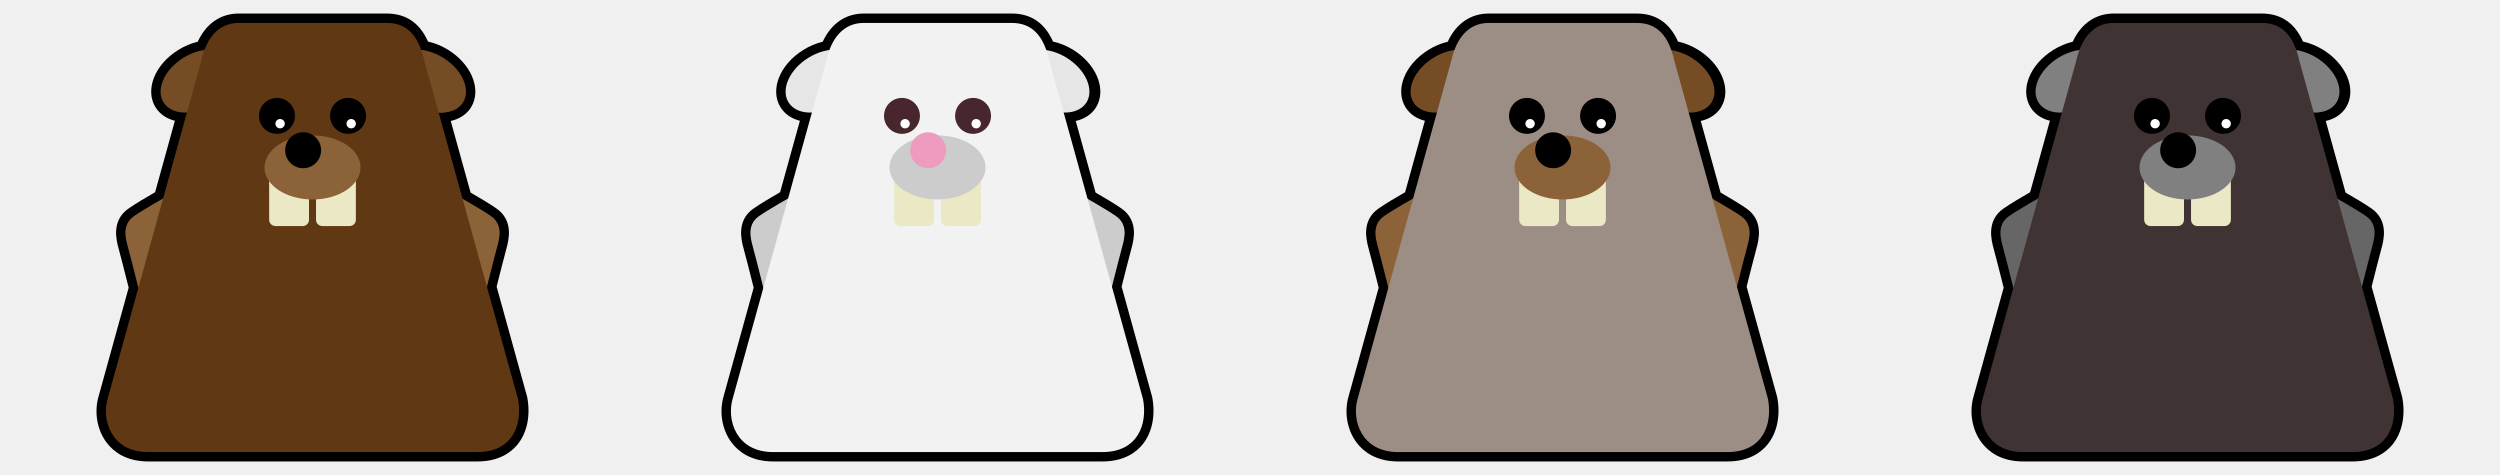
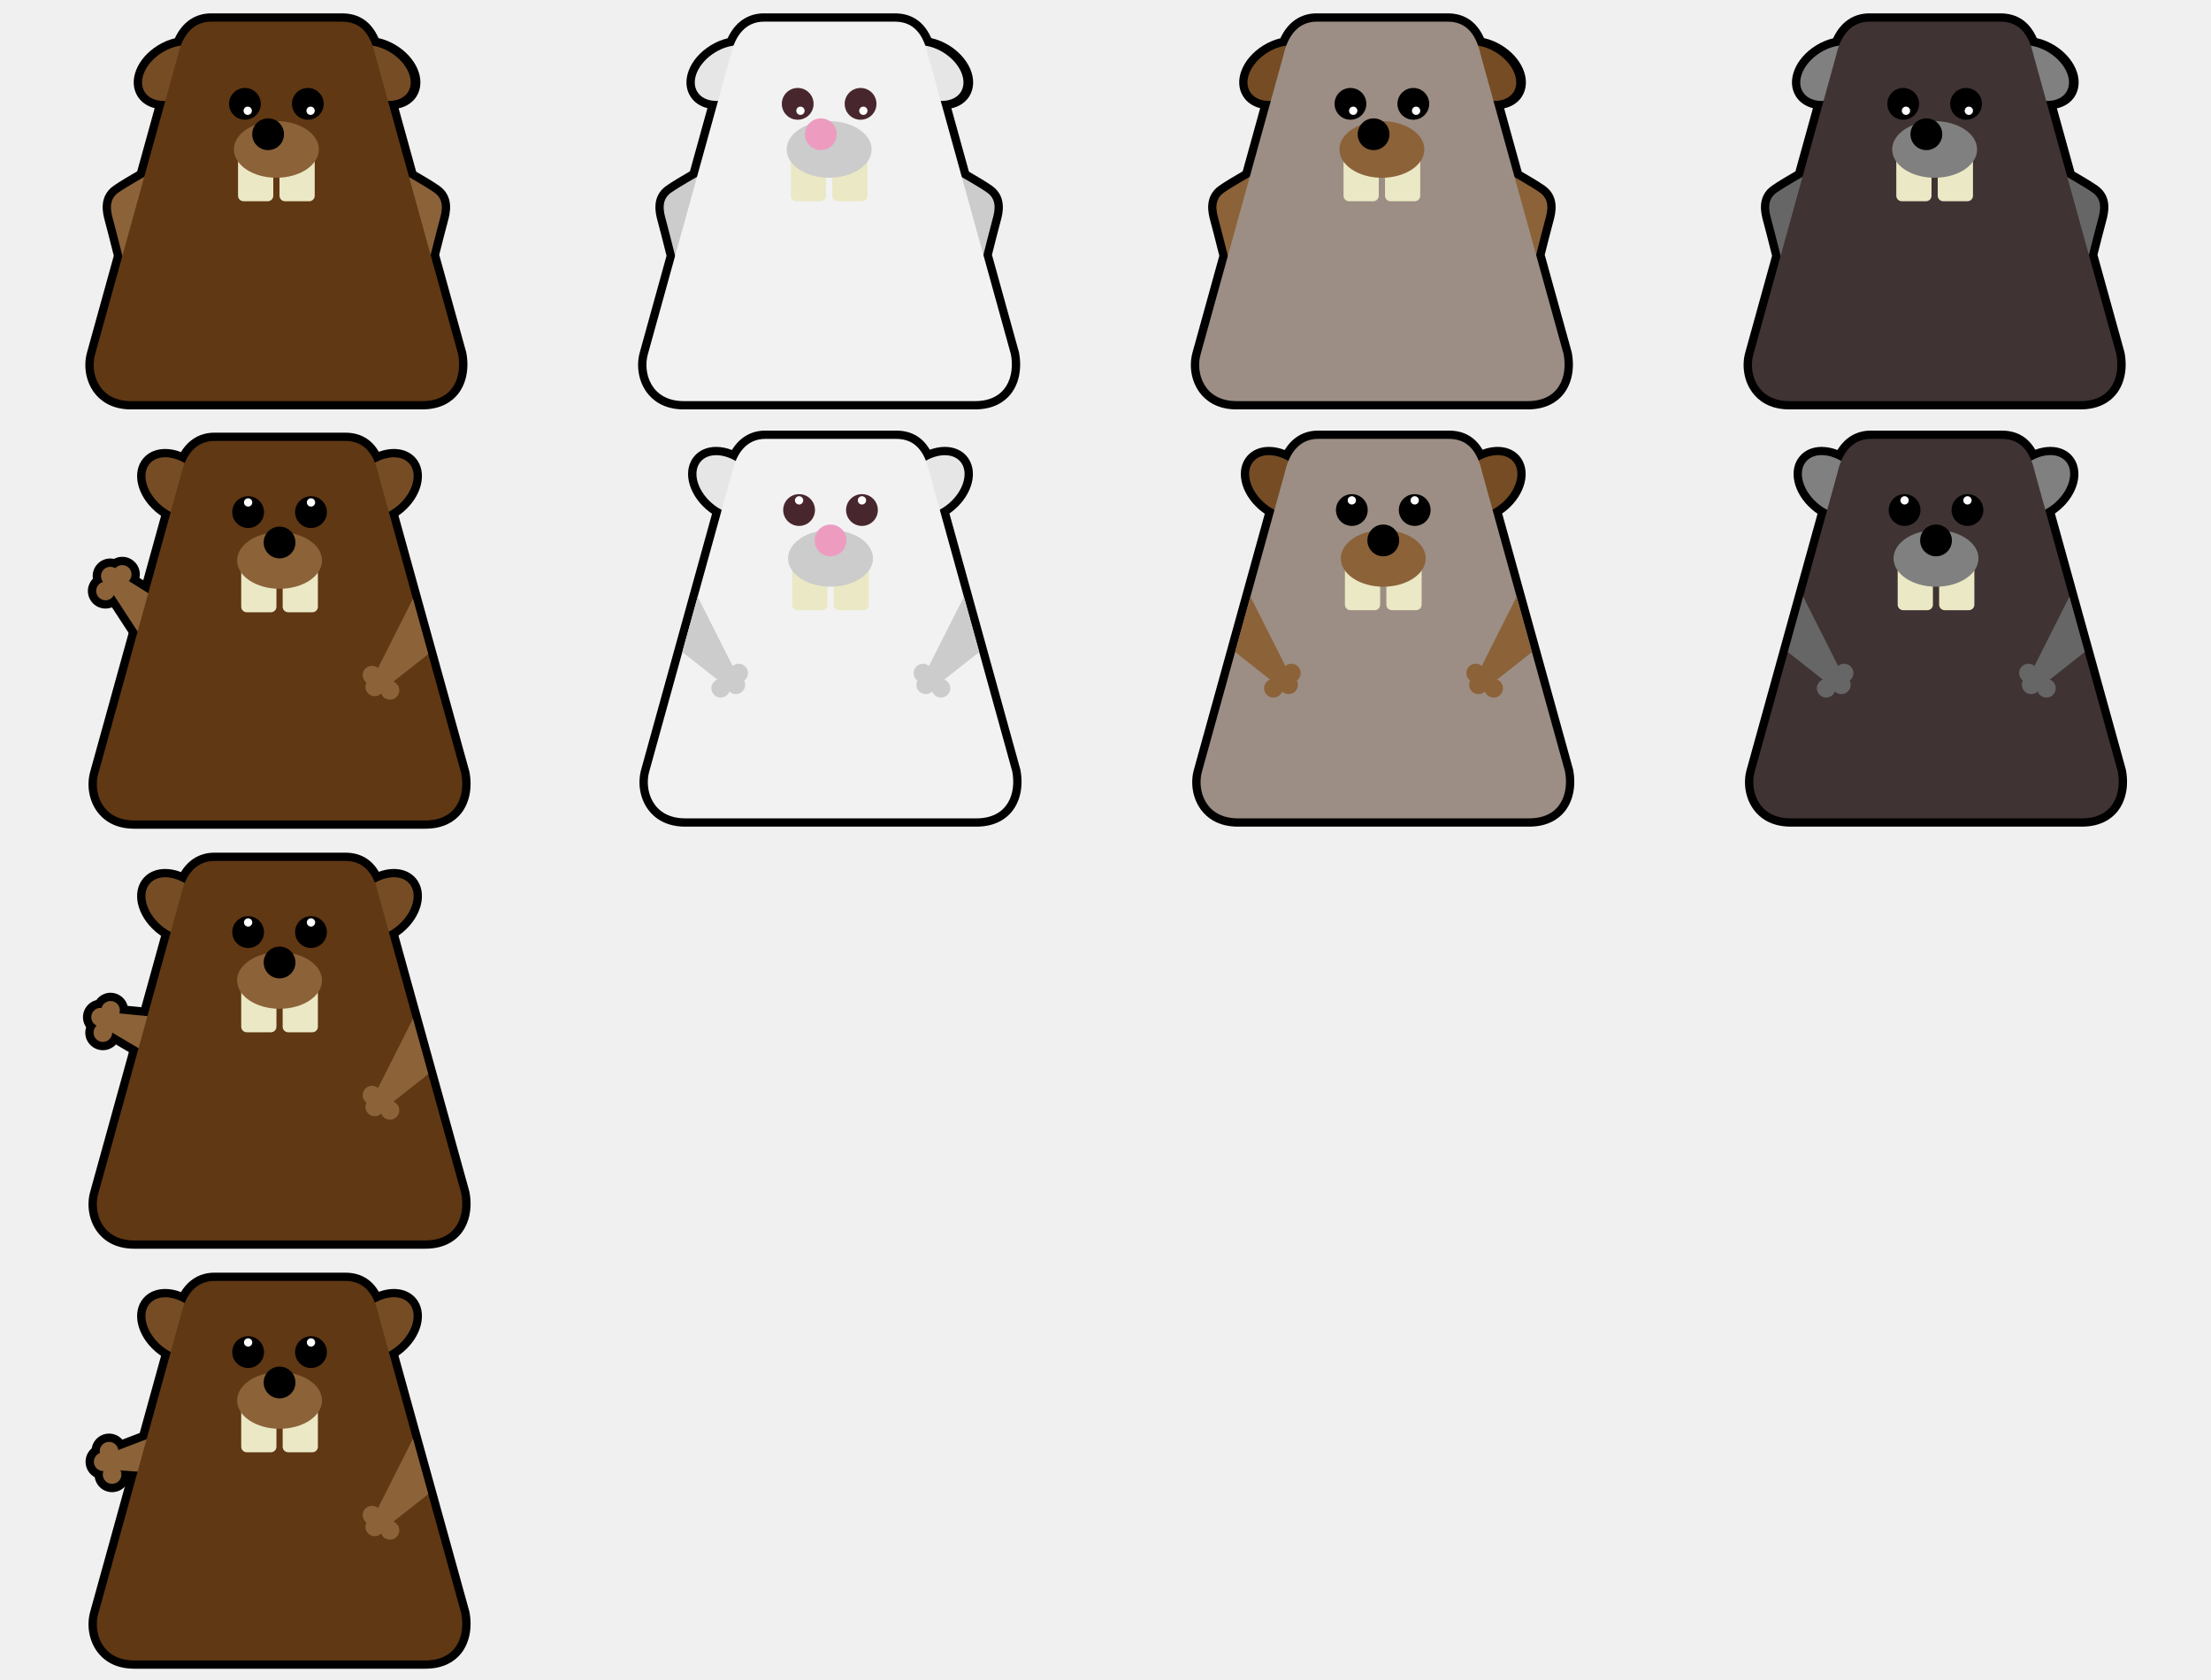
- <svg xmlns="http://www.w3.org/2000/svg" version="1.0" x="0px" y="0px" width="800px" height="152px" viewBox="0 0 800 152" enable-background="new 0 0 800 152" xml:space="preserve">
-   <g id="Layer_2" display="none">
-     <rect x="200" display="inline" fill="#00A27B" width="200" height="152" />
-     <rect x="400" display="inline" fill="#FF45B2" width="200" height="152" />
-     <rect x="600" display="inline" fill="#E7DB00" width="200" height="152" />
-     <rect display="inline" fill="#2E81FF" width="200" height="152" />
+ <svg xmlns="http://www.w3.org/2000/svg" version="1.0" x="0px" y="0px" width="800px" height="608px" viewBox="0 -228 800 608" enable-background="new 0 -228 800 608" xml:space="preserve">
+   <g id="Layer_2_1_" display="none">
+     <rect x="-0.5" y="-75.5" display="inline" fill="#2E81FF" width="200" height="152" />
+     <rect x="-0.5" y="76.5" display="inline" fill="#2E81FF" width="200" height="152" />
+     <rect x="-0.5" y="228.5" display="inline" fill="#2E81FF" width="200" height="152" />
+     <rect x="199.5" y="-75.5" display="inline" fill="#00A27B" width="200" height="152" />
+     <rect x="399.5" y="-75.5" display="inline" fill="#FF45B2" width="200" height="152" />
+     <rect x="599.5" y="-75.5" display="inline" fill="#E7DB00" width="200" height="152" />
+     <rect x="-0.5" y="-227.5" display="inline" fill="#2E81FF" width="200" height="152" />
+     <rect x="199.5" y="-227.5" display="inline" fill="#00A27B" width="200" height="152" />
+     <rect x="399.5" y="-227.5" display="inline" fill="#FF45B2" width="200" height="152" />
+     <rect x="599.5" y="-227.5" display="inline" fill="#E7DB00" width="200" height="152" />
+     <rect x="199.5" y="76.5" display="inline" fill="#00A27B" width="200" height="152" />
+     <rect x="399.5" y="76.5" display="inline" fill="#FF45B2" width="200" height="152" />
+     <rect x="599.5" y="76.5" display="inline" fill="#E7DB00" width="200" height="152" />
+     <rect x="199.5" y="228.5" display="inline" fill="#00A27B" width="200" height="152" />
+     <rect x="399.5" y="228.5" display="inline" fill="#FF45B2" width="200" height="152" />
+     <rect x="599.5" y="228.5" display="inline" fill="#E7DB00" width="200" height="152" />
  </g>
  <g id="Layer_1">
-     <g>
-       <path d="M152.76,147.668H47.427c-7.248,0-11.244-3.287-13.316-6.045c-3.045-4.041-4.028-9.709-2.565-14.787l9.629-34.779    c-1.487-5.926-2.561-10.107-3.197-12.434c-0.732-2.695-2.453-9.002,3.181-12.92c2.204-1.535,5.915-3.721,8.478-5.197l6.331-22.863    c-2.671-0.658-4.841-2.141-6.177-4.275c-3.49-5.59-0.309-13.662,7.242-18.377c1.967-1.23,4.095-2.127,6.24-2.633    c2.698-5.836,7.317-9.025,13.154-9.025h47.334c6.134,0,10.565,3.014,13.194,8.961c2.235,0.49,4.46,1.408,6.525,2.697    c3.421,2.137,6.092,5.094,7.521,8.33c1.576,3.572,1.475,7.234-0.281,10.045c-1.382,2.213-3.666,3.723-6.481,4.342l6.346,22.92    c2.5,1.441,6.109,3.572,8.269,5.076c5.634,3.918,3.914,10.225,3.181,12.918c-0.817,3.002-2.231,8.582-3.114,12.102l9.732,35.143    l0.034,0.121l0.023,0.123c1.113,5.889-0.045,11.439-3.183,15.225C163.512,144.766,159.659,147.668,152.76,147.668L152.76,147.668z    " />
-       <g>
-         <path fill="#8C6239" d="M53.372,62.832c0,0-7.16,4.01-10.5,6.332c-3.834,2.668-2.744,6.939-2,9.668c1.5,5.5,5,19.666,5,19.666     L53.372,62.832z" />
-         <path fill="#8C6239" d="M146.638,62.832c0,0,7.16,4.01,10.5,6.332c3.833,2.668,2.744,6.939,2,9.668c-1.5,5.5-5,19.666-5,19.666     L146.638,62.832z" />
-       </g>
-       <ellipse transform="matrix(0.5297 -0.8482 0.8482 0.5297 42.5389 128.6267)" fill="#754C24" cx="137.255" cy="25.955" rx="8.75" ry="12.875" />
-       <g>
-         <ellipse transform="matrix(0.5297 -0.8482 0.8482 0.5297 42.2987 128.1977)" fill="#754C24" cx="136.754" cy="25.955" rx="8.75" ry="12.875" />
-         <ellipse transform="matrix(-0.5297 -0.8482 0.8482 -0.5297 74.747 93.3547)" fill="#754C24" cx="63.254" cy="25.955" rx="8.75" ry="12.875" />
-       </g>
-       <path fill="#603813" d="M165.759,127.666c1.5,7.916-1.5,17-13,17H47.426c-11.917,0-14.917-10.334-13-17l30-108.332    c1.583-7.002,5.373-12,12-12h47.333c6.628,0,10.25,4.248,12,12L165.759,127.666z" />
-       <g>
-         <path fill="#EBE8C5" d="M98.88,70.332c0,1.104-0.896,2-2,2h-8.75c-1.104,0-2-0.896-2-2v-19.25c0-1.105,0.896-2,2-2h8.75     c1.104,0,2,0.895,2,2V70.332z" />
-         <path fill="#EBE8C5" d="M113.88,70.332c0,1.104-0.896,2-2,2h-8.75c-1.104,0-2-0.896-2-2v-19.25c0-1.105,0.896-2,2-2h8.75     c1.104,0,2,0.895,2,2V70.332z" />
-       </g>
-       <ellipse fill="#8C6239" cx="100.004" cy="53.582" rx="15.366" ry="10.25" />
-       <circle cx="97.005" cy="48.082" r="5.75" />
-       <g>
-         <circle cx="111.38" cy="37.082" r="5.75" />
-         <circle cx="88.63" cy="37.082" r="5.75" />
-         <circle fill="#FFFFFF" cx="112.38" cy="39.582" r="1.5" />
-         <circle fill="#FFFFFF" cx="89.63" cy="39.582" r="1.5" />
-       </g>
-     </g>
-     <g>
-       <path d="M352.76,147.668H247.427c-7.248,0-11.244-3.287-13.317-6.045c-3.045-4.041-4.028-9.709-2.565-14.787l9.629-34.779    c-1.487-5.926-2.561-10.107-3.197-12.434c-0.733-2.695-2.453-9.002,3.181-12.92c2.204-1.535,5.915-3.721,8.478-5.197l6.331-22.863    c-2.671-0.658-4.841-2.141-6.177-4.275c-3.491-5.59-0.309-13.662,7.242-18.377c1.967-1.23,4.095-2.127,6.24-2.633    c2.698-5.836,7.318-9.025,13.154-9.025h47.334c6.134,0,10.565,3.014,13.194,8.961c2.235,0.49,4.46,1.408,6.525,2.697    c3.421,2.137,6.092,5.094,7.521,8.33c1.576,3.572,1.475,7.234-0.281,10.045c-1.382,2.213-3.666,3.723-6.481,4.342l6.346,22.92    c2.5,1.441,6.109,3.572,8.269,5.076c5.634,3.918,3.914,10.225,3.181,12.918c-0.818,3.002-2.231,8.582-3.115,12.102l9.733,35.143    l0.034,0.121l0.023,0.123c1.113,5.889-0.044,11.439-3.183,15.225C363.512,144.766,359.66,147.668,352.76,147.668L352.76,147.668z" />
-       <g>
-         <path fill="#CCCCCC" d="M253.372,62.832c0,0-7.16,4.01-10.5,6.332c-3.833,2.668-2.744,6.939-2,9.668c1.5,5.5,5,19.666,5,19.666     L253.372,62.832z" />
-         <path fill="#CCCCCC" d="M346.638,62.832c0,0,7.16,4.01,10.5,6.332c3.833,2.668,2.744,6.939,2,9.668c-1.5,5.5-5,19.666-5,19.666     L346.638,62.832z" />
-       </g>
-       <g>
-         <ellipse transform="matrix(0.5297 -0.8482 0.8482 0.5297 136.3616 297.8374)" fill="#E6E6E6" cx="336.755" cy="25.955" rx="8.75" ry="12.875" />
-         <ellipse transform="matrix(-0.5297 -0.8482 0.8482 -0.5297 380.6854 262.9924)" fill="#E6E6E6" cx="263.255" cy="25.955" rx="8.75" ry="12.875" />
-       </g>
-       <path fill="#F2F2F2" d="M365.759,127.666c1.5,7.916-1.5,17-13,17H247.426c-11.917,0-14.917-10.334-13-17l30-108.332    c1.583-7.002,5.373-12,12-12h47.333c6.627,0,10.25,4.248,12,12L365.759,127.666z" />
-       <g>
-         <path fill="#EBE8C5" d="M298.88,70.332c0,1.104-0.896,2-2,2h-8.75c-1.104,0-2-0.896-2-2v-19.25c0-1.105,0.896-2,2-2h8.75     c1.104,0,2,0.895,2,2V70.332z" />
-         <path fill="#EBE8C5" d="M313.88,70.332c0,1.104-0.896,2-2,2h-8.75c-1.104,0-2-0.896-2-2v-19.25c0-1.105,0.896-2,2-2h8.75     c1.104,0,2,0.895,2,2V70.332z" />
-       </g>
-       <ellipse fill="#CCCCCC" cx="300.005" cy="53.582" rx="15.366" ry="10.25" />
-       <circle fill="#ED9CC0" cx="297.005" cy="48.082" r="5.75" />
-       <g>
-         <circle fill="#47272D" cx="311.38" cy="37.082" r="5.75" />
-         <circle fill="#47272D" cx="288.63" cy="37.082" r="5.75" />
-         <circle fill="#FFFFFF" cx="312.38" cy="39.582" r="1.5" />
-         <circle fill="#FFFFFF" cx="289.63" cy="39.582" r="1.5" />
-       </g>
-     </g>
-     <g>
-       <path d="M552.761,147.668H447.427c-7.248,0-11.244-3.287-13.316-6.045c-3.045-4.041-4.028-9.709-2.565-14.787l9.63-34.779    c-1.488-5.926-2.562-10.107-3.197-12.434c-0.733-2.695-2.453-9.002,3.18-12.92c2.204-1.535,5.915-3.721,8.479-5.197l6.33-22.863    c-2.67-0.658-4.841-2.141-6.176-4.275c-3.491-5.59-0.309-13.662,7.241-18.377c1.968-1.23,4.095-2.127,6.24-2.633    c2.698-5.836,7.317-9.025,13.154-9.025h47.334c6.134,0,10.565,3.014,13.194,8.961c2.235,0.49,4.461,1.408,6.525,2.697    c3.421,2.137,6.092,5.094,7.521,8.33c1.576,3.572,1.476,7.234-0.281,10.045c-1.382,2.213-3.666,3.723-6.481,4.342l6.346,22.92    c2.5,1.441,6.109,3.572,8.27,5.076c5.633,3.918,3.913,10.225,3.18,12.918c-0.817,3.002-2.23,8.582-3.114,12.102l9.733,35.143    l0.033,0.121l0.023,0.123c1.113,5.889-0.045,11.439-3.183,15.225C563.512,144.766,559.659,147.668,552.761,147.668    L552.761,147.668z" />
-       <g>
-         <path fill="#8C6239" d="M453.372,62.832c0,0-7.16,4.01-10.5,6.332c-3.834,2.668-2.744,6.939-2,9.668c1.5,5.5,5,19.666,5,19.666     L453.372,62.832z" />
-         <path fill="#8C6239" d="M546.638,62.832c0,0,7.16,4.01,10.5,6.332c3.834,2.668,2.744,6.939,2,9.668c-1.5,5.5-5,19.666-5,19.666     L546.638,62.832z" />
-       </g>
-       <g>
-         <ellipse transform="matrix(0.5297 -0.8482 0.8482 0.5297 230.4326 467.4821)" fill="#754C24" cx="536.755" cy="25.955" rx="8.75" ry="12.875" />
-         <ellipse transform="matrix(-0.5297 -0.8482 0.8482 -0.5297 686.6157 432.6352)" fill="#754C24" cx="463.255" cy="25.955" rx="8.75" ry="12.875" />
-       </g>
-       <path fill="#9C8E84" d="M565.759,127.666c1.5,7.916-1.5,17-13,17H447.427c-11.918,0-14.918-10.334-13-17l30-108.332    c1.582-7.002,5.372-12,12-12h47.332c6.628,0,10.25,4.248,12,12L565.759,127.666z" />
-       <g>
-         <path fill="#EBE8C5" d="M498.88,70.332c0,1.104-0.896,2-2,2h-8.75c-1.104,0-2-0.896-2-2v-19.25c0-1.105,0.896-2,2-2h8.75     c1.104,0,2,0.895,2,2V70.332z" />
-         <path fill="#EBE8C5" d="M513.88,70.332c0,1.104-0.896,2-2,2h-8.75c-1.104,0-2-0.896-2-2v-19.25c0-1.105,0.896-2,2-2h8.75     c1.104,0,2,0.895,2,2V70.332z" />
-       </g>
-       <ellipse fill="#8C6239" cx="500.005" cy="53.582" rx="15.365" ry="10.25" />
-       <circle cx="497.005" cy="48.082" r="5.75" />
-       <g>
-         <circle cx="511.38" cy="37.082" r="5.75" />
-         <circle cx="488.63" cy="37.082" r="5.75" />
-         <circle fill="#FFFFFF" cx="512.38" cy="39.582" r="1.5" />
-         <circle fill="#FFFFFF" cx="489.63" cy="39.582" r="1.5" />
-       </g>
-     </g>
-     <g>
-       <path d="M752.761,147.668H647.427c-7.248,0-11.244-3.287-13.316-6.045c-3.045-4.041-4.027-9.709-2.565-14.787l9.63-34.779    c-1.488-5.926-2.562-10.107-3.197-12.434c-0.733-2.695-2.453-9.002,3.18-12.92c2.204-1.535,5.915-3.721,8.479-5.197l6.33-22.863    c-2.67-0.658-4.841-2.141-6.176-4.275c-3.491-5.59-0.309-13.662,7.241-18.377c1.968-1.23,4.095-2.127,6.24-2.633    c2.698-5.836,7.317-9.025,13.154-9.025h47.334c6.134,0,10.565,3.014,13.194,8.961c2.235,0.49,4.461,1.408,6.525,2.697    c3.421,2.137,6.092,5.094,7.521,8.33c1.576,3.572,1.476,7.234-0.281,10.045c-1.382,2.213-3.666,3.723-6.481,4.342l6.346,22.92    c2.5,1.441,6.109,3.572,8.27,5.076c5.633,3.918,3.913,10.225,3.18,12.918c-0.817,3.002-2.23,8.582-3.114,12.102l9.733,35.143    l0.033,0.121l0.023,0.123c1.113,5.889-0.045,11.439-3.183,15.225C763.512,144.766,759.659,147.668,752.761,147.668    L752.761,147.668z" />
-       <g>
-         <path fill="#666666" d="M653.372,62.832c0,0-7.16,4.01-10.5,6.332c-3.834,2.668-2.744,6.939-2,9.668c1.5,5.5,5,19.666,5,19.666     L653.372,62.832z" />
-         <path fill="#666666" d="M746.638,62.832c0,0,7.16,4.01,10.5,6.332c3.834,2.668,2.744,6.939,2,9.668c-1.5,5.5-5,19.666-5,19.666     L746.638,62.832z" />
-       </g>
-       <g>
-         <ellipse transform="matrix(0.5297 -0.8482 0.8482 0.5297 324.497 637.1219)" fill="#808080" cx="736.755" cy="25.955" rx="8.75" ry="12.875" />
-         <ellipse transform="matrix(-0.5297 -0.8482 0.8482 -0.5297 992.5513 602.2749)" fill="#808080" cx="663.255" cy="25.955" rx="8.75" ry="12.875" />
-       </g>
-       <path fill="#3F3333" d="M765.759,127.666c1.5,7.916-1.5,17-13,17H647.427c-11.918,0-14.918-10.334-13-17l30-108.332    c1.582-7.002,5.372-12,12-12h47.332c6.628,0,10.25,4.248,12,12L765.759,127.666z" />
-       <g>
-         <path fill="#EBE8C5" d="M698.88,70.332c0,1.104-0.896,2-2,2h-8.75c-1.104,0-2-0.896-2-2v-19.25c0-1.105,0.896-2,2-2h8.75     c1.104,0,2,0.895,2,2V70.332z" />
-         <path fill="#EBE8C5" d="M713.88,70.332c0,1.104-0.896,2-2,2h-8.75c-1.104,0-2-0.896-2-2v-19.25c0-1.105,0.896-2,2-2h8.75     c1.104,0,2,0.895,2,2V70.332z" />
-       </g>
-       <ellipse fill="#808080" cx="700.005" cy="53.582" rx="15.365" ry="10.25" />
-       <circle cx="697.005" cy="48.082" r="5.75" />
-       <g>
-         <circle cx="711.38" cy="37.082" r="5.75" />
-         <circle cx="688.63" cy="37.082" r="5.75" />
-         <circle fill="#FFFFFF" cx="712.38" cy="39.582" r="1.5" />
-         <circle fill="#FFFFFF" cx="689.63" cy="39.582" r="1.5" />
-       </g>
-     </g>
-     <g>
- 	</g>
-     <g>
- 	</g>
-     <g>
- 	</g>
-     <g>
- 	</g>
-     <g>
- 	</g>
-     <g>
- 	</g>
-     <g>
- 	</g>
-     <g>
- 	</g>
-     <g>
- 	</g>
-     <g>
- 	</g>
-     <g>
- 	</g>
-     <g>
- 	</g>
-     <g>
- 	</g>
-     <g>
- 	</g>
-     <g>
- 	</g>
+     <g id="Layer_2" display="none">
+       <rect x="200" display="inline" fill="#00A27B" width="200" height="152" />
+       <rect x="400" display="inline" fill="#FF45B2" width="200" height="152" />
+       <rect x="600" display="inline" fill="#E7DB00" width="200" height="152" />
+       <rect display="inline" fill="#2E81FF" width="200" height="152" />
+     </g>
+     <g id="Layer_1_1_">
+       <g>
+         <path d="M152.76-79.833H47.427c-7.248,0-11.244-3.287-13.316-6.045c-3.045-4.041-4.028-9.709-2.565-14.787l9.629-34.779     c-1.487-5.926-2.561-10.106-3.197-12.434c-0.732-2.695-2.453-9.002,3.181-12.92c2.204-1.535,5.915-3.721,8.478-5.197     l6.331-22.863c-2.671-0.658-4.841-2.141-6.177-4.275c-3.49-5.59-0.309-13.662,7.242-18.377c1.967-1.23,4.095-2.127,6.24-2.633     c2.698-5.836,7.317-9.025,13.154-9.025h47.334c6.134,0,10.565,3.014,13.194,8.961c2.235,0.49,4.46,1.408,6.525,2.697     c3.421,2.137,6.092,5.094,7.521,8.33c1.576,3.572,1.475,7.234-0.281,10.045c-1.382,2.213-3.666,3.723-6.481,4.342l6.346,22.92     c2.5,1.441,6.109,3.572,8.269,5.076c5.634,3.918,3.914,10.226,3.181,12.918c-0.817,3.002-2.231,8.582-3.114,12.103l9.732,35.143     l0.034,0.121l0.023,0.123c1.113,5.889-0.045,11.438-3.183,15.225C163.512-82.735,159.659-79.833,152.76-79.833L152.76-79.833z" />
+         <g>
+           <path fill="#8C6239" d="M53.372-164.668c0,0-7.16,4.01-10.5,6.332c-3.834,2.668-2.744,6.939-2,9.668c1.5,5.5,5,19.666,5,19.666      L53.372-164.668z" />
+           <path fill="#8C6239" d="M146.638-164.668c0,0,7.16,4.01,10.5,6.332c3.833,2.668,2.744,6.939,2,9.668c-1.5,5.5-5,19.666-5,19.666      L146.638-164.668z" />
+         </g>
+         <g>
+           <ellipse transform="matrix(-0.8482 -0.5297 0.5297 -0.8482 359.5025 -300.0662)" fill="#754C24" cx="136.752" cy="-201.549" rx="12.875" ry="8.75" />
+           <ellipse transform="matrix(-0.8482 0.5297 -0.5297 -0.8482 10.1482 -406.0009)" fill="#754C24" cx="63.256" cy="-201.546" rx="12.875" ry="8.75" />
+         </g>
+         <path fill="#603813" d="M165.759-99.834c1.5,7.916-1.5,17-13,17H47.426c-11.917,0-14.917-10.334-13-17l30-108.332     c1.583-7.002,5.373-12,12-12h47.333c6.628,0,10.25,4.248,12,12L165.759-99.834z" />
+         <g>
+           <path fill="#EBE8C5" d="M98.88-157.168c0,1.104-0.896,2-2,2h-8.75c-1.104,0-2-0.896-2-2v-19.25c0-1.105,0.896-2,2-2h8.75      c1.104,0,2,0.895,2,2V-157.168z" />
+           <path fill="#EBE8C5" d="M113.88-157.168c0,1.104-0.896,2-2,2h-8.75c-1.104,0-2-0.896-2-2v-19.25c0-1.105,0.896-2,2-2h8.75      c1.104,0,2,0.895,2,2V-157.168z" />
+         </g>
+         <ellipse fill="#8C6239" cx="100.004" cy="-173.918" rx="15.366" ry="10.25" />
+         <circle cx="97.005" cy="-179.418" r="5.75" />
+         <g>
+           <circle cx="111.38" cy="-190.418" r="5.75" />
+           <circle cx="88.63" cy="-190.418" r="5.75" />
+           <circle fill="#FFFFFF" cx="112.38" cy="-187.918" r="1.5" />
+           <circle fill="#FFFFFF" cx="89.63" cy="-187.918" r="1.5" />
+         </g>
+       </g>
+       <g>
+         <path d="M352.76-79.833H247.427c-7.248,0-11.244-3.287-13.317-6.045c-3.045-4.041-4.028-9.709-2.565-14.787l9.629-34.779     c-1.487-5.926-2.561-10.106-3.197-12.434c-0.733-2.695-2.453-9.002,3.181-12.92c2.204-1.535,5.915-3.721,8.478-5.197     l6.331-22.863c-2.671-0.658-4.841-2.141-6.177-4.275c-3.491-5.59-0.309-13.662,7.242-18.377c1.967-1.23,4.095-2.127,6.24-2.633     c2.698-5.836,7.318-9.025,13.154-9.025h47.334c6.134,0,10.565,3.014,13.194,8.961c2.235,0.49,4.46,1.408,6.525,2.697     c3.421,2.137,6.092,5.094,7.521,8.33c1.576,3.572,1.475,7.234-0.281,10.045c-1.382,2.213-3.666,3.723-6.481,4.342l6.346,22.92     c2.5,1.441,6.109,3.572,8.269,5.076c5.634,3.918,3.914,10.226,3.181,12.918c-0.818,3.002-2.231,8.582-3.115,12.103l9.733,35.143     l0.034,0.121l0.023,0.123c1.113,5.889-0.044,11.438-3.183,15.225C363.512-82.735,359.66-79.833,352.76-79.833L352.76-79.833z" />
+         <g>
+           <path fill="#CCCCCC" d="M253.372-164.668c0,0-7.16,4.01-10.5,6.332c-3.833,2.668-2.744,6.939-2,9.668c1.5,5.5,5,19.666,5,19.666      L253.372-164.668z" />
+           <path fill="#CCCCCC" d="M346.638-164.668c0,0,7.16,4.01,10.5,6.332c3.833,2.668,2.744,6.939,2,9.668c-1.5,5.5-5,19.666-5,19.666      L346.638-164.668z" />
+         </g>
+         <g>
+           <ellipse transform="matrix(-0.8482 -0.5297 0.5297 -0.8482 729.148 -194.1288)" fill="#E6E6E6" cx="336.756" cy="-201.55" rx="12.875" ry="8.75" />
+           <ellipse transform="matrix(-0.8482 0.5297 -0.5297 -0.8482 379.7865 -511.9444)" fill="#E6E6E6" cx="263.254" cy="-201.549" rx="12.875" ry="8.75" />
+         </g>
+         <path fill="#F2F2F2" d="M365.759-99.834c1.5,7.916-1.5,17-13,17H247.426c-11.917,0-14.917-10.334-13-17l30-108.332     c1.583-7.002,5.373-12,12-12h47.333c6.627,0,10.25,4.248,12,12L365.759-99.834z" />
+         <g>
+           <path fill="#EBE8C5" d="M298.88-157.168c0,1.104-0.896,2-2,2h-8.75c-1.104,0-2-0.896-2-2v-19.25c0-1.105,0.896-2,2-2h8.75      c1.104,0,2,0.895,2,2V-157.168z" />
+           <path fill="#EBE8C5" d="M313.88-157.168c0,1.104-0.896,2-2,2h-8.75c-1.104,0-2-0.896-2-2v-19.25c0-1.105,0.896-2,2-2h8.75      c1.104,0,2,0.895,2,2V-157.168z" />
+         </g>
+         <ellipse fill="#CCCCCC" cx="300.005" cy="-173.918" rx="15.366" ry="10.25" />
+         <circle fill="#ED9CC0" cx="297.005" cy="-179.418" r="5.75" />
+         <g>
+           <circle fill="#47272D" cx="311.38" cy="-190.418" r="5.75" />
+           <circle fill="#47272D" cx="288.63" cy="-190.418" r="5.75" />
+           <circle fill="#FFFFFF" cx="312.38" cy="-187.918" r="1.5" />
+           <circle fill="#FFFFFF" cx="289.63" cy="-187.918" r="1.5" />
+         </g>
+       </g>
+       <g>
+         <path d="M552.761-79.833H447.427c-7.248,0-11.244-3.287-13.315-6.045c-3.045-4.041-4.028-9.709-2.565-14.787l9.63-34.779     c-1.488-5.926-2.562-10.106-3.197-12.434c-0.732-2.695-2.452-9.002,3.181-12.92c2.204-1.535,5.915-3.721,8.479-5.197l6.33-22.863     c-2.67-0.658-4.841-2.141-6.176-4.275c-3.491-5.59-0.309-13.662,7.241-18.377c1.968-1.23,4.095-2.127,6.24-2.633     c2.697-5.836,7.316-9.025,13.153-9.025h47.334c6.134,0,10.565,3.014,13.194,8.961c2.234,0.49,4.461,1.408,6.525,2.697     c3.421,2.137,6.092,5.094,7.521,8.33c1.576,3.572,1.476,7.234-0.281,10.045c-1.382,2.213-3.666,3.723-6.48,4.342l6.346,22.92     c2.5,1.441,6.109,3.572,8.271,5.076c5.633,3.918,3.912,10.226,3.18,12.918c-0.817,3.002-2.23,8.582-3.114,12.103l9.733,35.143     l0.032,0.121l0.023,0.123c1.113,5.889-0.045,11.438-3.183,15.225C563.512-82.735,559.659-79.833,552.761-79.833L552.761-79.833z" />
+         <g>
+           <path fill="#8C6239" d="M453.372-164.668c0,0-7.16,4.01-10.5,6.332c-3.834,2.668-2.744,6.939-2,9.668c1.5,5.5,5,19.666,5,19.666      L453.372-164.668z" />
+           <path fill="#8C6239" d="M546.638-164.668c0,0,7.16,4.01,10.5,6.332c3.834,2.668,2.744,6.939,2,9.668c-1.5,5.5-5,19.666-5,19.666      L546.638-164.668z" />
+         </g>
+         <g>
+           <ellipse transform="matrix(-0.8482 -0.5297 0.5297 -0.8482 1098.804 -88.1736)" fill="#754C24" cx="536.767" cy="-201.546" rx="12.876" ry="8.75" />
+           <ellipse transform="matrix(-0.8482 0.5297 -0.5297 -0.8482 749.398 -617.8793)" fill="#754C24" cx="463.245" cy="-201.547" rx="12.875" ry="8.75" />
+         </g>
+         <path fill="#9C8E84" d="M565.759-99.834c1.5,7.916-1.5,17-13,17H447.427c-11.918,0-14.918-10.334-13-17l30-108.332     c1.582-7.002,5.372-12,12-12h47.332c6.628,0,10.25,4.248,12,12L565.759-99.834z" />
+         <g>
+           <path fill="#EBE8C5" d="M498.88-157.168c0,1.104-0.896,2-2,2h-8.75c-1.104,0-2-0.896-2-2v-19.25c0-1.105,0.896-2,2-2h8.75      c1.104,0,2,0.895,2,2V-157.168z" />
+           <path fill="#EBE8C5" d="M513.88-157.168c0,1.104-0.896,2-2,2h-8.75c-1.104,0-2-0.896-2-2v-19.25c0-1.105,0.896-2,2-2h8.75      c1.104,0,2,0.895,2,2V-157.168z" />
+         </g>
+         <ellipse fill="#8C6239" cx="500.005" cy="-173.918" rx="15.365" ry="10.25" />
+         <circle cx="497.005" cy="-179.418" r="5.75" />
+         <g>
+           <circle cx="511.38" cy="-190.418" r="5.75" />
+           <circle cx="488.63" cy="-190.418" r="5.75" />
+           <circle fill="#FFFFFF" cx="512.38" cy="-187.918" r="1.5" />
+           <circle fill="#FFFFFF" cx="489.63" cy="-187.918" r="1.5" />
+         </g>
+       </g>
+       <g>
+         <path d="M752.761-79.833H647.427c-7.248,0-11.244-3.287-13.315-6.045c-3.045-4.041-4.027-9.709-2.565-14.787l9.63-34.779     c-1.487-5.926-2.562-10.106-3.197-12.434c-0.732-2.695-2.452-9.002,3.181-12.92c2.204-1.535,5.915-3.721,8.479-5.197l6.33-22.863     c-2.67-0.658-4.841-2.141-6.176-4.275c-3.491-5.59-0.309-13.662,7.241-18.377c1.968-1.23,4.095-2.127,6.24-2.633     c2.697-5.836,7.316-9.025,13.153-9.025h47.334c6.134,0,10.565,3.014,13.194,8.961c2.234,0.49,4.461,1.408,6.525,2.697     c3.421,2.137,6.092,5.094,7.521,8.33c1.576,3.572,1.476,7.234-0.281,10.045c-1.382,2.213-3.666,3.723-6.48,4.342l6.346,22.92     c2.5,1.441,6.109,3.572,8.271,5.076c5.633,3.918,3.912,10.226,3.18,12.918c-0.817,3.002-2.23,8.582-3.114,12.103l9.733,35.143     l0.032,0.121l0.023,0.123c1.113,5.889-0.045,11.438-3.183,15.225C763.512-82.735,759.659-79.833,752.761-79.833L752.761-79.833z" />
+         <g>
+           <path fill="#666666" d="M653.372-164.668c0,0-7.16,4.01-10.5,6.332c-3.834,2.668-2.744,6.939-2,9.668c1.5,5.5,5,19.666,5,19.666      L653.372-164.668z" />
+           <path fill="#666666" d="M746.638-164.668c0,0,7.16,4.01,10.5,6.332c3.834,2.668,2.744,6.939,2,9.668c-1.5,5.5-5,19.666-5,19.666      L746.638-164.668z" />
+         </g>
+         <g>
+           <ellipse transform="matrix(-0.8482 -0.5297 0.5297 -0.8482 1468.449 17.7696)" fill="#808080" cx="736.771" cy="-201.546" rx="12.875" ry="8.75" />
+           <ellipse transform="matrix(-0.8482 0.5297 -0.5297 -0.8482 1119.044 -723.8027)" fill="#808080" cx="663.24" cy="-201.547" rx="12.875" ry="8.75" />
+         </g>
+         <path fill="#3F3333" d="M765.759-99.834c1.5,7.916-1.5,17-13,17H647.427c-11.918,0-14.918-10.334-13-17l30-108.332     c1.582-7.002,5.372-12,12-12h47.332c6.628,0,10.25,4.248,12,12L765.759-99.834z" />
+         <g>
+           <path fill="#EBE8C5" d="M698.88-157.168c0,1.104-0.896,2-2,2h-8.75c-1.104,0-2-0.896-2-2v-19.25c0-1.105,0.896-2,2-2h8.75      c1.104,0,2,0.895,2,2V-157.168z" />
+           <path fill="#EBE8C5" d="M713.88-157.168c0,1.104-0.896,2-2,2h-8.75c-1.104,0-2-0.896-2-2v-19.25c0-1.105,0.896-2,2-2h8.75      c1.104,0,2,0.895,2,2V-157.168z" />
+         </g>
+         <ellipse fill="#808080" cx="700.005" cy="-173.918" rx="15.365" ry="10.25" />
+         <circle cx="697.005" cy="-179.418" r="5.75" />
+         <g>
+           <circle cx="711.38" cy="-190.418" r="5.75" />
+           <circle cx="688.63" cy="-190.418" r="5.75" />
+           <circle fill="#FFFFFF" cx="712.38" cy="-187.918" r="1.5" />
+           <circle fill="#FFFFFF" cx="689.63" cy="-187.918" r="1.5" />
+         </g>
+       </g>
+     </g>
+     <g>
+       <path d="M753.26,71.166H647.926c-7.246,0-11.24-3.285-13.314-6.041c-3.045-4.043-4.029-9.71-2.568-14.787l25.592-92.411    c-0.732-0.493-1.438-1.033-2.105-1.616c-6.709-5.857-8.566-14.332-4.232-19.295c1.85-2.119,4.629-3.286,7.822-3.286    c1.865,0,3.801,0.386,5.717,1.126c2.771-4.554,6.979-7.021,12.09-7.021h47.334c5.395,0,9.475,2.325,12.166,6.925    c1.832-0.679,3.682-1.031,5.459-1.031c3.197,0,5.975,1.169,7.826,3.288c2.18,2.495,2.861,6.093,1.873,9.873    c-0.895,3.42-3.062,6.767-6.102,9.419c-0.623,0.545-1.277,1.052-1.959,1.52l25.627,92.539l0.035,0.12l0.021,0.121    c1.115,5.89-0.045,11.439-3.18,15.225C764.01,68.264,760.16,71.166,753.26,71.166L753.26,71.166z" />
+       <g>
+         <ellipse transform="matrix(0.6577 -0.7533 0.7533 0.6577 266.5961 481.6196)" fill="#808080" cx="663.255" cy="-52.543" rx="8.75" ry="12.875" />
+         <ellipse transform="matrix(-0.6577 -0.7533 0.7533 -0.6577 1262.571 468.6202)" fill="#808080" cx="737.755" cy="-52.543" rx="8.75" ry="12.875" />
+       </g>
+       <path fill="#3F3333" d="M766.26,51.166c1.5,7.916-1.5,17-13,17H647.926c-11.916,0-14.916-10.334-13-17l30-108.333    c1.584-7.001,5.373-12,12-12h47.334c6.627,0,10.25,4.249,12,12L766.26,51.166z" />
+       <circle cx="689.131" cy="-43.418" r="5.75" />
+       <g>
+         <path fill="#EBE8C5" d="M699.381-9.168c0,1.104-0.896,2-2,2h-8.75c-1.105,0-2-0.896-2-2v-19.25c0-1.104,0.895-2,2-2h8.75     c1.104,0,2,0.896,2,2V-9.168z" />
+         <path fill="#EBE8C5" d="M714.381-9.168c0,1.104-0.896,2-2,2h-8.75c-1.105,0-2-0.896-2-2v-19.25c0-1.104,0.895-2,2-2h8.75     c1.104,0,2,0.896,2,2V-9.168z" />
+       </g>
+       <ellipse fill="#808080" cx="700.505" cy="-25.918" rx="15.366" ry="10.25" />
+       <circle cx="700.506" cy="-32.418" r="5.75" />
+       <circle cx="711.881" cy="-43.418" r="5.75" />
+       <circle fill="#FFFFFF" cx="689.131" cy="-46.918" r="1.5" />
+       <circle fill="#FFFFFF" cx="711.881" cy="-46.918" r="1.5" />
+       <g>
+         <polygon fill="#666666" points="646.889,7.971 661.51,19.498 667.176,17.165 652.438,-12.068    " />
+         <circle fill="#666666" cx="660.76" cy="21.082" r="3.375" />
+         <circle fill="#666666" cx="666.26" cy="19.832" r="3.375" />
+         <circle fill="#666666" cx="667.26" cy="15.582" r="3.375" />
+       </g>
+       <g>
+         <polygon fill="#666666" points="754.322,7.971 739.701,19.498 734.035,17.165 748.771,-12.068    " />
+         <circle fill="#666666" cx="740.451" cy="21.082" r="3.375" />
+         <circle fill="#666666" cx="734.951" cy="19.832" r="3.375" />
+         <circle fill="#666666" cx="733.951" cy="15.582" r="3.375" />
+       </g>
+     </g>
+     <g>
+       <path d="M553.26,71.166H447.926c-7.246,0-11.24-3.285-13.314-6.041c-3.045-4.043-4.029-9.71-2.568-14.787l25.592-92.411    c-0.732-0.493-1.438-1.033-2.105-1.616c-6.709-5.857-8.566-14.332-4.232-19.295c1.85-2.119,4.629-3.286,7.822-3.286    c1.865,0,3.801,0.386,5.717,1.126c2.771-4.554,6.979-7.021,12.09-7.021h47.334c5.395,0,9.475,2.325,12.166,6.925    c1.832-0.679,3.682-1.031,5.459-1.031c3.197,0,5.975,1.169,7.826,3.288c2.18,2.495,2.861,6.093,1.873,9.873    c-0.895,3.42-3.062,6.767-6.102,9.419c-0.623,0.545-1.277,1.052-1.959,1.52l25.627,92.539l0.035,0.12l0.021,0.121    c1.115,5.89-0.045,11.439-3.18,15.225C564.01,68.264,560.16,71.166,553.26,71.166L553.26,71.166z" />
+       <g>
+         <ellipse transform="matrix(0.6577 -0.7533 0.7533 0.6577 198.1405 330.9674)" fill="#754C24" cx="463.255" cy="-52.543" rx="8.75" ry="12.875" />
+         <ellipse transform="matrix(-0.6577 -0.7533 0.7533 -0.6577 931.0266 317.968)" fill="#754C24" cx="537.755" cy="-52.543" rx="8.75" ry="12.875" />
+       </g>
+       <path fill="#9C8E84" d="M566.26,51.166c1.5,7.916-1.5,17-13,17H447.926c-11.916,0-14.916-10.334-12.999-17l29.999-108.333    c1.584-7.001,5.373-12,12-12h47.334c6.627,0,10.25,4.249,12,12L566.26,51.166z" />
+       <circle cx="489.131" cy="-43.418" r="5.75" />
+       <g>
+         <path fill="#EBE8C5" d="M499.381-9.168c0,1.104-0.896,2-2,2h-8.75c-1.105,0-2-0.896-2-2v-19.25c0-1.104,0.895-2,2-2h8.75     c1.104,0,2,0.896,2,2V-9.168z" />
+         <path fill="#EBE8C5" d="M514.381-9.168c0,1.104-0.896,2-2,2h-8.75c-1.105,0-2-0.896-2-2v-19.25c0-1.104,0.895-2,2-2h8.75     c1.104,0,2,0.896,2,2V-9.168z" />
+       </g>
+       <ellipse fill="#8C6239" cx="500.505" cy="-25.918" rx="15.366" ry="10.25" />
+       <circle cx="500.506" cy="-32.418" r="5.75" />
+       <circle cx="511.881" cy="-43.418" r="5.75" />
+       <circle fill="#FFFFFF" cx="489.131" cy="-46.918" r="1.5" />
+       <circle fill="#FFFFFF" cx="511.881" cy="-46.918" r="1.5" />
+       <g>
+         <polygon fill="#8C6239" points="446.889,7.971 461.51,19.498 467.176,17.165 452.438,-12.068    " />
+         <circle fill="#8C6239" cx="460.76" cy="21.082" r="3.375" />
+         <circle fill="#8C6239" cx="466.26" cy="19.832" r="3.375" />
+         <circle fill="#8C6239" cx="467.26" cy="15.582" r="3.375" />
+       </g>
+       <g>
+         <polygon fill="#8C6239" points="554.322,7.971 539.701,19.498 534.035,17.165 548.771,-12.068    " />
+         <circle fill="#8C6239" cx="540.451" cy="21.082" r="3.375" />
+         <circle fill="#8C6239" cx="534.951" cy="19.832" r="3.375" />
+         <circle fill="#8C6239" cx="533.951" cy="15.582" r="3.375" />
+       </g>
+     </g>
+     <g>
+       <path d="M353.26,71.166H247.927c-7.246,0-11.241-3.285-13.315-6.041c-3.045-4.043-4.028-9.71-2.568-14.787l25.592-92.411    c-0.731-0.493-1.437-1.033-2.104-1.616c-6.709-5.857-8.566-14.332-4.232-19.295c1.849-2.119,4.628-3.286,7.821-3.286    c1.865,0,3.802,0.386,5.717,1.126c2.772-4.554,6.979-7.021,12.091-7.021h47.333c5.396,0,9.475,2.325,12.167,6.925    c1.831-0.679,3.681-1.031,5.459-1.031c3.196,0,5.975,1.169,7.826,3.288c2.179,2.495,2.861,6.093,1.872,9.873    c-0.895,3.42-3.062,6.767-6.101,9.419c-0.624,0.545-1.278,1.052-1.96,1.52l25.627,92.539l0.035,0.12l0.022,0.121    c1.115,5.89-0.046,11.439-3.181,15.225C364.011,68.264,360.16,71.166,353.26,71.166L353.26,71.166z" />
+       <g>
+         <ellipse transform="matrix(0.6578 -0.7532 0.7532 0.6578 129.6753 180.31)" fill="#E6E6E6" cx="263.255" cy="-52.543" rx="8.75" ry="12.875" />
+         <ellipse transform="matrix(-0.6578 -0.7532 0.7532 -0.6578 599.4923 167.3053)" fill="#E6E6E6" cx="337.755" cy="-52.543" rx="8.75" ry="12.875" />
+       </g>
+       <path fill="#F2F2F2" d="M366.26,51.166c1.5,7.916-1.5,17-13,17H247.927c-11.917,0-14.917-10.334-13-17l30-108.333    c1.583-7.001,5.373-12,12-12h47.333c6.628,0,10.25,4.249,12,12L366.26,51.166z" />
+       <circle fill="#47272D" cx="289.131" cy="-43.418" r="5.75" />
+       <g>
+         <path fill="#EBE8C5" d="M299.381-9.168c0,1.104-0.896,2-2,2h-8.75c-1.104,0-2-0.896-2-2v-19.25c0-1.104,0.896-2,2-2h8.75     c1.104,0,2,0.896,2,2V-9.168z" />
+         <path fill="#EBE8C5" d="M314.381-9.168c0,1.104-0.896,2-2,2h-8.75c-1.104,0-2-0.896-2-2v-19.25c0-1.104,0.896-2,2-2h8.75     c1.104,0,2,0.896,2,2V-9.168z" />
+       </g>
+       <ellipse fill="#CCCCCC" cx="300.505" cy="-25.918" rx="15.366" ry="10.25" />
+       <circle fill="#ED9CC0" cx="300.506" cy="-32.418" r="5.75" />
+       <circle fill="#47272D" cx="311.881" cy="-43.418" r="5.75" />
+       <circle fill="#FFFFFF" cx="289.131" cy="-46.918" r="1.5" />
+       <circle fill="#FFFFFF" cx="311.881" cy="-46.918" r="1.5" />
+       <g>
+         <polygon fill="#CCCCCC" points="246.889,7.971 261.51,19.498 267.176,17.165 252.438,-12.068    " />
+         <circle fill="#CCCCCC" cx="260.76" cy="21.082" r="3.375" />
+         <circle fill="#CCCCCC" cx="266.26" cy="19.832" r="3.375" />
+         <circle fill="#CCCCCC" cx="267.26" cy="15.582" r="3.375" />
+       </g>
+       <g>
+         <polygon fill="#CCCCCC" points="354.322,7.971 339.701,19.498 334.035,17.165 348.772,-12.068    " />
+         <circle fill="#CCCCCC" cx="340.451" cy="21.082" r="3.375" />
+         <circle fill="#CCCCCC" cx="334.951" cy="19.832" r="3.375" />
+         <circle fill="#CCCCCC" cx="333.951" cy="15.582" r="3.375" />
+       </g>
+     </g>
+     <path d="M40.558,312.017c-1.593,0-3.119-0.592-4.296-1.665c-1.097-0.999-1.782-2.336-1.995-3.753   c-0.438-0.24-0.85-0.533-1.226-0.876c-2.597-2.368-2.783-6.408-0.415-9.006c0.174-0.19,0.358-0.369,0.553-0.535   c0.194-1.212,0.732-2.358,1.572-3.279c1.206-1.321,2.922-2.079,4.71-2.079c1.593,0,3.119,0.592,4.297,1.666   c0.177,0.161,0.344,0.332,0.5,0.511l30.978-11.814l-13.821,27.252l-14.717-1.059c-0.264,0.931-0.744,1.808-1.43,2.56   C44.064,311.259,42.347,312.017,40.558,312.017z" />
+     <path d="M41.942,149.992c-0.65,0.715-1.471,1.287-2.42,1.654c-0.739,0.287-1.513,0.432-2.301,0.432   c-2.612,0-5.002-1.637-5.946-4.072c-0.536-1.385-0.553-2.887-0.113-4.248c-0.285-0.41-0.522-0.857-0.707-1.332   c-1.27-3.277,0.363-6.977,3.64-8.248c0.24-0.094,0.485-0.171,0.735-0.232c0.713-0.998,1.707-1.785,2.869-2.235   c0.739-0.286,1.513-0.432,2.301-0.432c2.612,0,5.002,1.638,5.947,4.073c0.086,0.225,0.16,0.451,0.22,0.682l32.997,3.225   l-24.515,18.239L41.942,149.992z" />
+     <path d="M40.506-8.196c-0.727,0.285-1.514,0.438-2.329,0.438c-0.189,0-0.381-0.008-0.574-0.026   c-3.499-0.313-6.093-3.417-5.78-6.918c0.133-1.478,0.783-2.832,1.781-3.858c-0.074-0.495-0.089-1.001-0.043-1.511   c0.297-3.308,3.026-5.804,6.346-5.804c0.189,0,0.38,0.008,0.572,0.025c0.255,0.023,0.507,0.062,0.756,0.115   c0.915-0.491,1.943-0.757,2.998-0.757c0.188,0,0.377,0.008,0.568,0.025c3.501,0.315,6.094,3.419,5.781,6.919   c-0.022,0.239-0.057,0.476-0.105,0.709l28.15,17.511L48.57,4.163L40.506-8.196z" />
+     <path d="M153.907,71.916H48.574c-7.246,0-11.242-3.285-13.316-6.041c-3.045-4.043-4.027-9.71-2.568-14.787l25.592-92.412   c-0.73-0.492-1.436-1.032-2.104-1.615c-6.709-5.857-8.566-14.332-4.232-19.295c1.849-2.119,4.627-3.286,7.82-3.286   c1.866,0,3.803,0.386,5.717,1.126c2.773-4.555,6.979-7.021,12.092-7.021h47.333c5.396,0,9.475,2.325,12.167,6.924   c1.831-0.678,3.68-1.03,5.459-1.03c3.195,0,5.975,1.169,7.826,3.288c2.179,2.494,2.861,6.092,1.871,9.873   c-0.895,3.42-3.061,6.766-6.1,9.419c-0.625,0.544-1.278,1.052-1.961,1.52l25.627,92.539l0.035,0.12l0.023,0.121   c1.115,5.89-0.046,11.439-3.182,15.225C164.658,69.014,160.807,71.916,153.907,71.916L153.907,71.916z" />
+     <g>
+       <polygon fill="#8C6239" points="49.993,0.854 39.819,-14.739 42.649,-20.174 70.448,-2.882   " />
+       <circle fill="#8C6239" cx="38.175" cy="-14.134" r="3.375" />
+       <circle fill="#8C6239" cx="39.911" cy="-19.5" r="3.375" />
+       <circle fill="#8C6239" cx="44.233" cy="-20.116" r="3.375" />
+     </g>
+     <g>
+       <ellipse transform="matrix(0.6578 -0.7532 0.7532 0.6578 60.8834 30.4074)" fill="#754C24" cx="63.903" cy="-51.794" rx="8.75" ry="12.876" />
+       <ellipse transform="matrix(-0.6578 -0.7532 0.7532 -0.6578 268.4507 18.388)" fill="#754C24" cx="138.403" cy="-51.794" rx="8.75" ry="12.876" />
+     </g>
+     <path fill="#603813" d="M166.907,51.916c1.499,7.916-1.501,17-13,17H48.574c-11.918,0-14.918-10.334-13-17l30-108.333   c1.582-7.001,5.373-12,12-12h47.333c6.628,0,10.249,4.249,12,12L166.907,51.916z" />
+     <circle cx="89.777" cy="-42.668" r="5.75" />
+     <g>
+       <path fill="#EBE8C5" d="M100.027-8.418c0,1.104-0.895,2-2,2h-8.75c-1.104,0-2-0.896-2-2v-19.25c0-1.105,0.896-2,2-2h8.75    c1.105,0,2,0.895,2,2V-8.418z" />
+       <path fill="#EBE8C5" d="M115.027-8.418c0,1.104-0.895,2-2,2h-8.75c-1.104,0-2-0.896-2-2v-19.25c0-1.105,0.896-2,2-2h8.75    c1.105,0,2,0.895,2,2V-8.418z" />
+     </g>
+     <ellipse fill="#8C6239" cx="101.153" cy="-25.168" rx="15.366" ry="10.25" />
+     <circle cx="101.152" cy="-31.668" r="5.75" />
+     <circle cx="112.527" cy="-42.668" r="5.75" />
+     <circle fill="#FFFFFF" cx="89.777" cy="-46.168" r="1.5" />
+     <circle fill="#FFFFFF" cx="112.527" cy="-46.168" r="1.5" />
+     <g>
+       <polygon fill="#8C6239" points="154.969,8.721 140.349,20.248 134.682,17.915 149.42,-11.318   " />
+       <circle fill="#8C6239" cx="141.099" cy="21.832" r="3.375" />
+       <circle fill="#8C6239" cx="135.599" cy="20.582" r="3.375" />
+       <circle fill="#8C6239" cx="134.599" cy="16.332" r="3.375" />
+     </g>
+     <path d="M153.907,223.916H48.574c-7.246,0-11.242-3.285-13.316-6.041c-3.045-4.043-4.027-9.71-2.568-14.787l25.592-92.412   c-0.73-0.492-1.436-1.032-2.104-1.615c-6.709-5.857-8.566-14.332-4.232-19.295c1.849-2.119,4.627-3.286,7.82-3.286   c1.866,0,3.803,0.386,5.717,1.126c2.773-4.555,6.979-7.021,12.092-7.021h47.333c5.396,0,9.475,2.325,12.167,6.924   c1.831-0.678,3.68-1.03,5.459-1.03c3.195,0,5.975,1.169,7.826,3.288c2.179,2.494,2.861,6.092,1.871,9.873   c-0.895,3.42-3.061,6.766-6.1,9.419c-0.625,0.544-1.278,1.052-1.961,1.52l25.627,92.539l0.035,0.12l0.023,0.121   c1.115,5.89-0.046,11.439-3.182,15.225C164.658,221.014,160.807,223.916,153.907,223.916L153.907,223.916z" />
+     <g>
+       <polygon fill="#8C6239" points="54.456,153.9 38.426,144.431 38.555,138.305 71.139,141.488   " />
+       <circle fill="#8C6239" cx="37.22" cy="145.703" r="3.375" />
+       <circle fill="#8C6239" cx="36.398" cy="140.122" r="3.375" />
+       <circle fill="#8C6239" cx="40.001" cy="137.654" r="3.375" />
+     </g>
+     <g>
+       <ellipse transform="matrix(0.6578 -0.7532 0.7532 0.6578 -53.608 82.4289)" fill="#754C24" cx="63.903" cy="100.206" rx="8.75" ry="12.876" />
+       <ellipse transform="matrix(-0.6578 -0.7532 0.7532 -0.6578 153.9593 270.3665)" fill="#754C24" cx="138.403" cy="100.206" rx="8.75" ry="12.876" />
+     </g>
+     <path fill="#603813" d="M166.907,203.916c1.499,7.916-1.501,17-13,17H48.574c-11.918,0-14.918-10.334-13-17l30-108.333   c1.582-7.001,5.373-12,12-12h47.333c6.628,0,10.249,4.249,12,12L166.907,203.916z" />
+     <circle cx="89.777" cy="109.332" r="5.75" />
+     <g>
+       <path fill="#EBE8C5" d="M100.027,143.582c0,1.104-0.895,2-2,2h-8.75c-1.104,0-2-0.896-2-2v-19.25c0-1.105,0.896-2,2-2h8.75    c1.105,0,2,0.895,2,2V143.582z" />
+       <path fill="#EBE8C5" d="M115.027,143.582c0,1.104-0.895,2-2,2h-8.75c-1.104,0-2-0.896-2-2v-19.25c0-1.105,0.896-2,2-2h8.75    c1.105,0,2,0.895,2,2V143.582z" />
+     </g>
+     <ellipse fill="#8C6239" cx="101.153" cy="126.832" rx="15.366" ry="10.25" />
+     <circle cx="101.152" cy="120.332" r="5.75" />
+     <circle cx="112.527" cy="109.332" r="5.75" />
+     <circle fill="#FFFFFF" cx="89.777" cy="105.832" r="1.5" />
+     <circle fill="#FFFFFF" cx="112.527" cy="105.832" r="1.5" />
+     <g>
+       <polygon fill="#8C6239" points="154.969,160.721 140.349,172.248 134.682,169.915 149.42,140.682   " />
+       <circle fill="#8C6239" cx="141.099" cy="173.832" r="3.375" />
+       <circle fill="#8C6239" cx="135.599" cy="172.582" r="3.375" />
+       <circle fill="#8C6239" cx="134.599" cy="168.332" r="3.375" />
+     </g>
+     <path d="M153.907,375.916H48.574c-7.246,0-11.242-3.285-13.316-6.041c-3.045-4.043-4.027-9.71-2.568-14.787l25.592-92.412   c-0.73-0.492-1.436-1.032-2.104-1.615c-6.709-5.857-8.566-14.332-4.232-19.295c1.849-2.119,4.627-3.286,7.82-3.286   c1.866,0,3.803,0.386,5.717,1.126c2.773-4.555,6.979-7.021,12.092-7.021h47.333c5.396,0,9.475,2.325,12.167,6.924   c1.831-0.678,3.68-1.03,5.459-1.03c3.195,0,5.975,1.169,7.826,3.288c2.179,2.494,2.861,6.092,1.871,9.873   c-0.895,3.42-3.061,6.766-6.1,9.419c-0.625,0.544-1.278,1.052-1.961,1.52l25.627,92.539l0.035,0.12l0.023,0.121   c1.115,5.89-0.046,11.439-3.182,15.225C164.658,373.014,160.807,375.916,153.907,375.916L153.907,375.916z" />
+     <g>
+       <polygon fill="#8C6239" points="59.642,305.302 41.072,303.967 38.457,298.424 69.047,286.757   " />
+       <circle fill="#8C6239" cx="40.559" cy="305.642" r="3.374" />
+       <circle fill="#8C6239" cx="37.337" cy="301.012" r="3.375" />
+       <circle fill="#8C6239" cx="39.463" cy="297.198" r="3.376" />
+     </g>
+     <g>
+       <ellipse transform="matrix(0.6578 -0.7532 0.7532 0.6578 -168.0994 134.4503)" fill="#754C24" cx="63.903" cy="252.206" rx="8.75" ry="12.876" />
+       <ellipse transform="matrix(-0.6578 -0.7532 0.7532 -0.6578 39.4678 522.3451)" fill="#754C24" cx="138.403" cy="252.206" rx="8.75" ry="12.876" />
+     </g>
+     <path fill="#603813" d="M166.907,355.916c1.499,7.916-1.501,17-13,17H48.574c-11.918,0-14.918-10.334-13-17l30-108.333   c1.582-7.001,5.373-12,12-12h47.333c6.628,0,10.249,4.249,12,12L166.907,355.916z" />
+     <circle cx="89.777" cy="261.332" r="5.75" />
+     <g>
+       <path fill="#EBE8C5" d="M100.027,295.582c0,1.104-0.895,2-2,2h-8.75c-1.104,0-2-0.896-2-2v-19.25c0-1.105,0.896-2,2-2h8.75    c1.105,0,2,0.895,2,2V295.582z" />
+       <path fill="#EBE8C5" d="M115.027,295.582c0,1.104-0.895,2-2,2h-8.75c-1.104,0-2-0.896-2-2v-19.25c0-1.105,0.896-2,2-2h8.75    c1.105,0,2,0.895,2,2V295.582z" />
+     </g>
+     <ellipse fill="#8C6239" cx="101.153" cy="278.832" rx="15.366" ry="10.25" />
+     <circle cx="101.152" cy="272.332" r="5.75" />
+     <circle cx="112.527" cy="261.332" r="5.75" />
+     <circle fill="#FFFFFF" cx="89.777" cy="257.832" r="1.5" />
+     <circle fill="#FFFFFF" cx="112.527" cy="257.832" r="1.5" />
+     <g>
+       <polygon fill="#8C6239" points="154.969,312.721 140.349,324.248 134.682,321.915 149.42,292.682   " />
+       <circle fill="#8C6239" cx="141.099" cy="325.832" r="3.375" />
+       <circle fill="#8C6239" cx="135.599" cy="324.582" r="3.375" />
+       <circle fill="#8C6239" cx="134.599" cy="320.332" r="3.375" />
+     </g>
  </g>
</svg>
